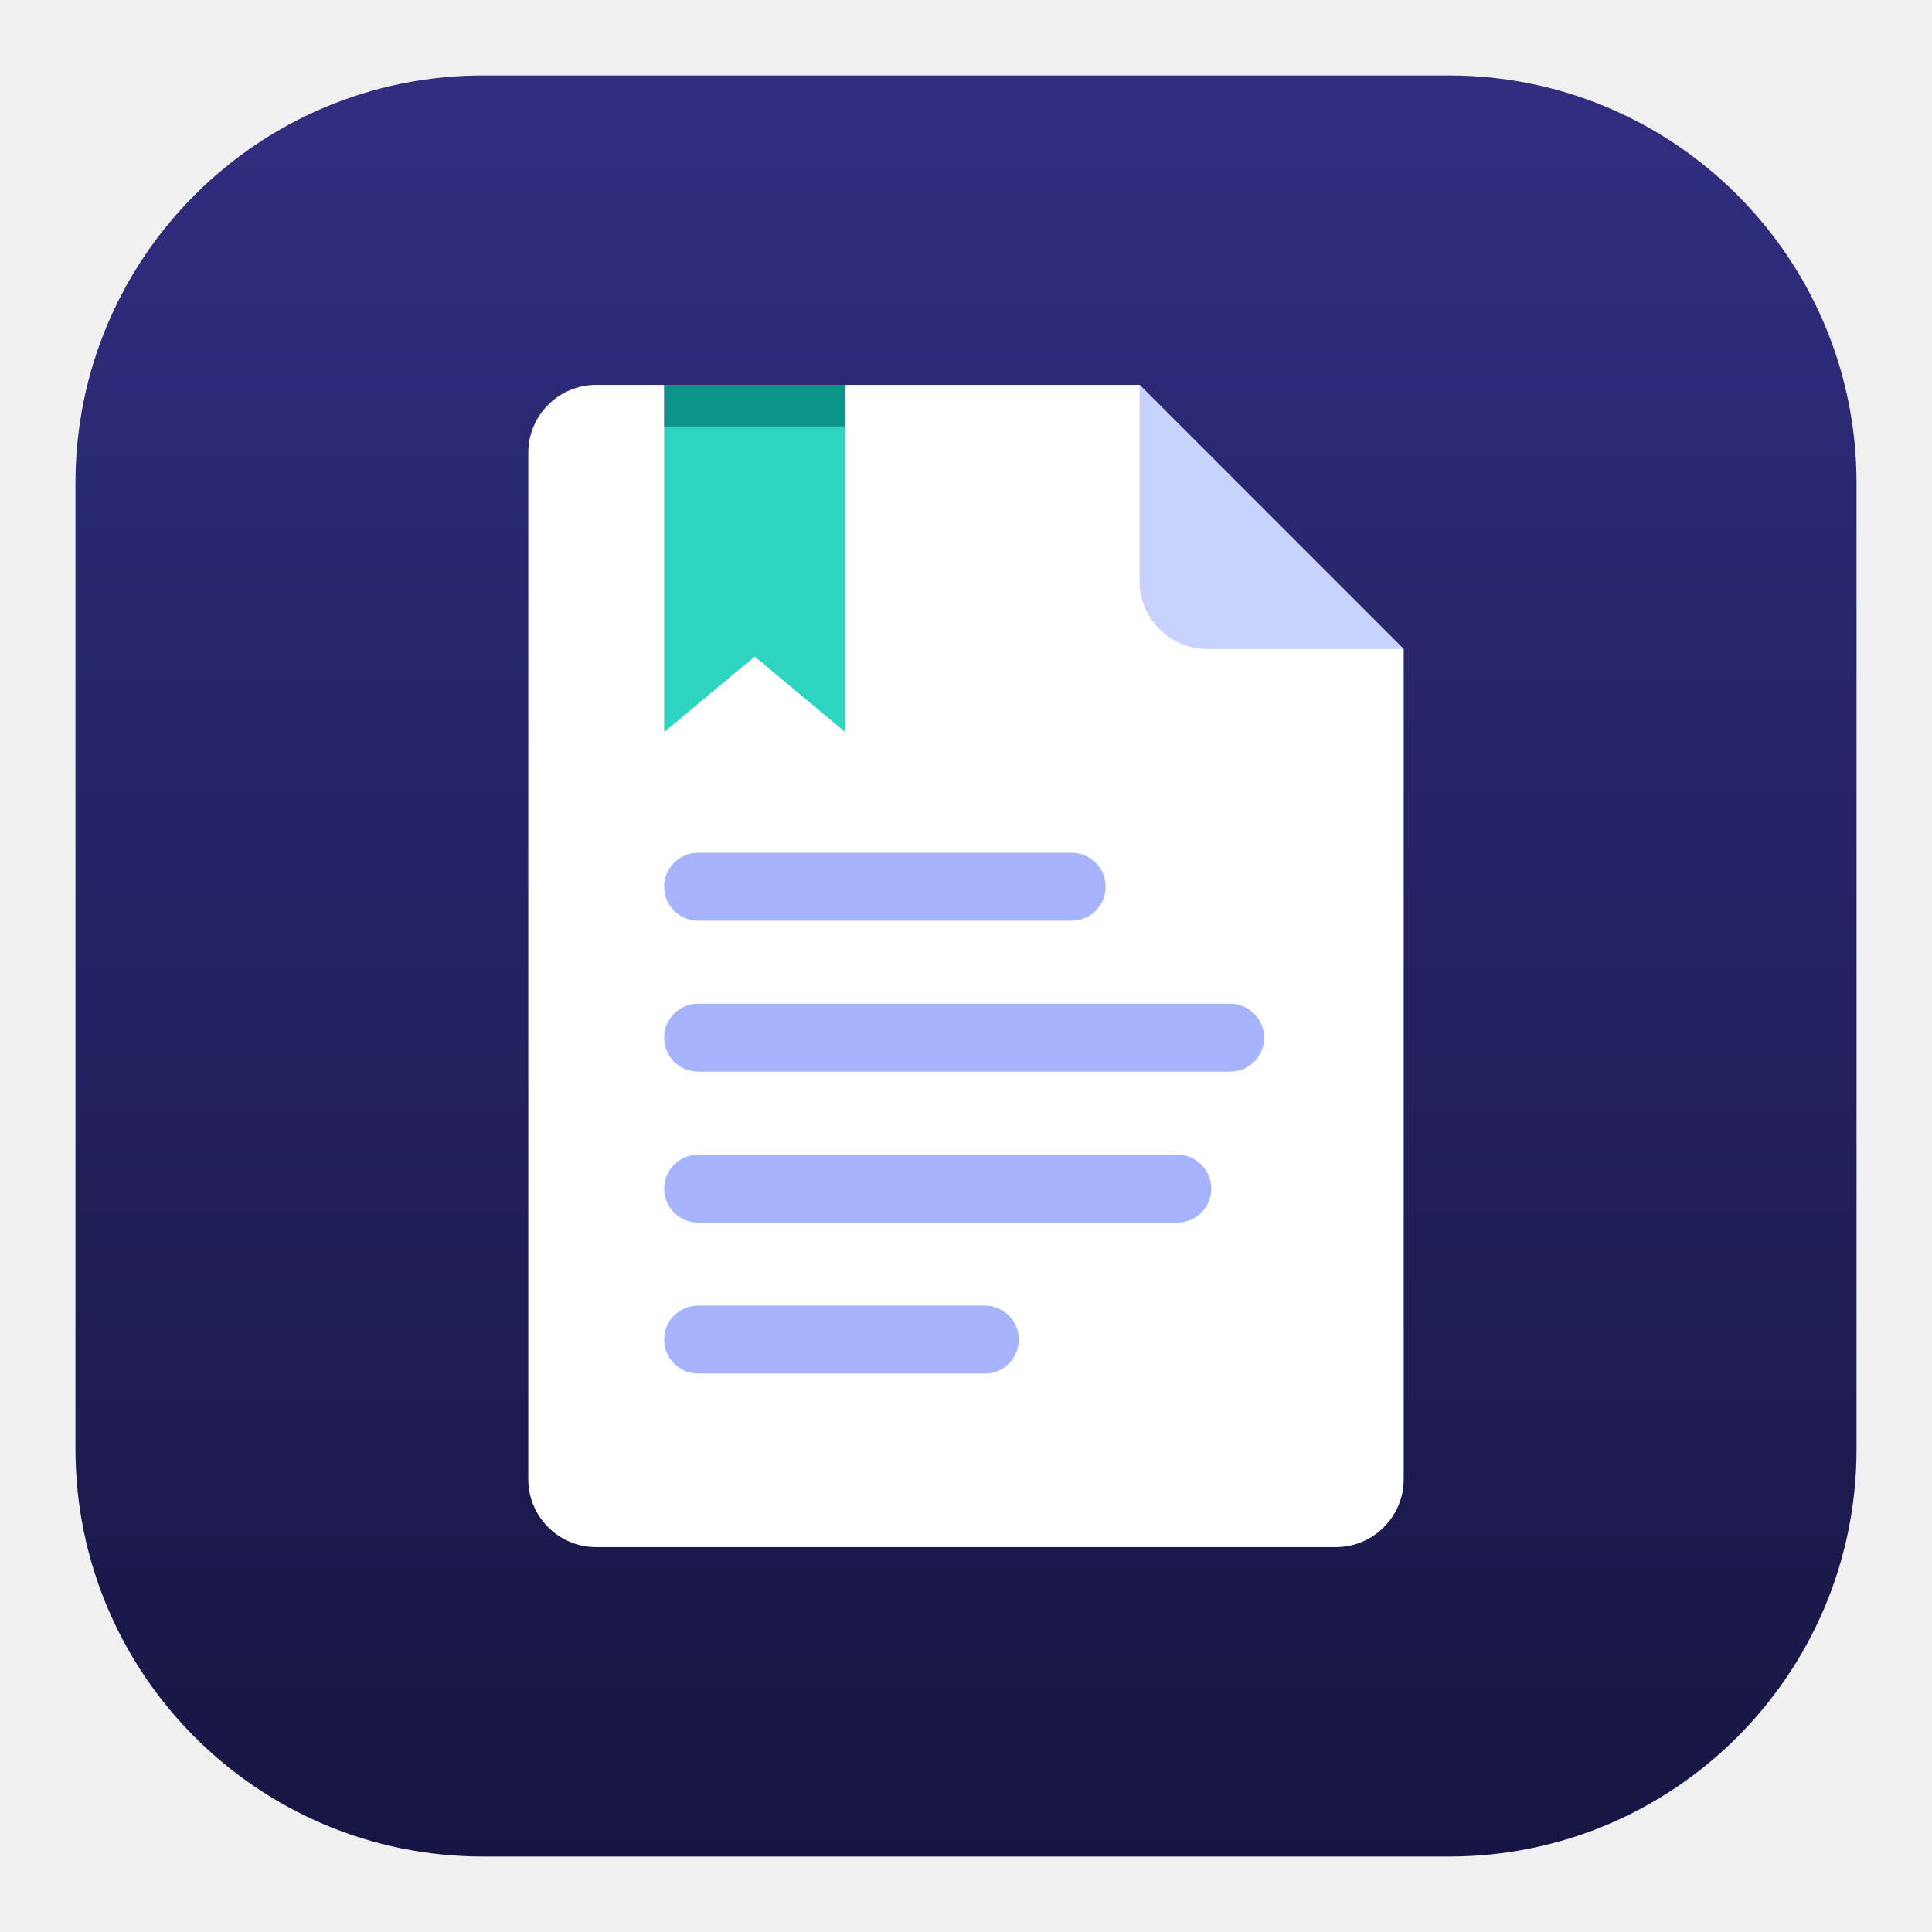
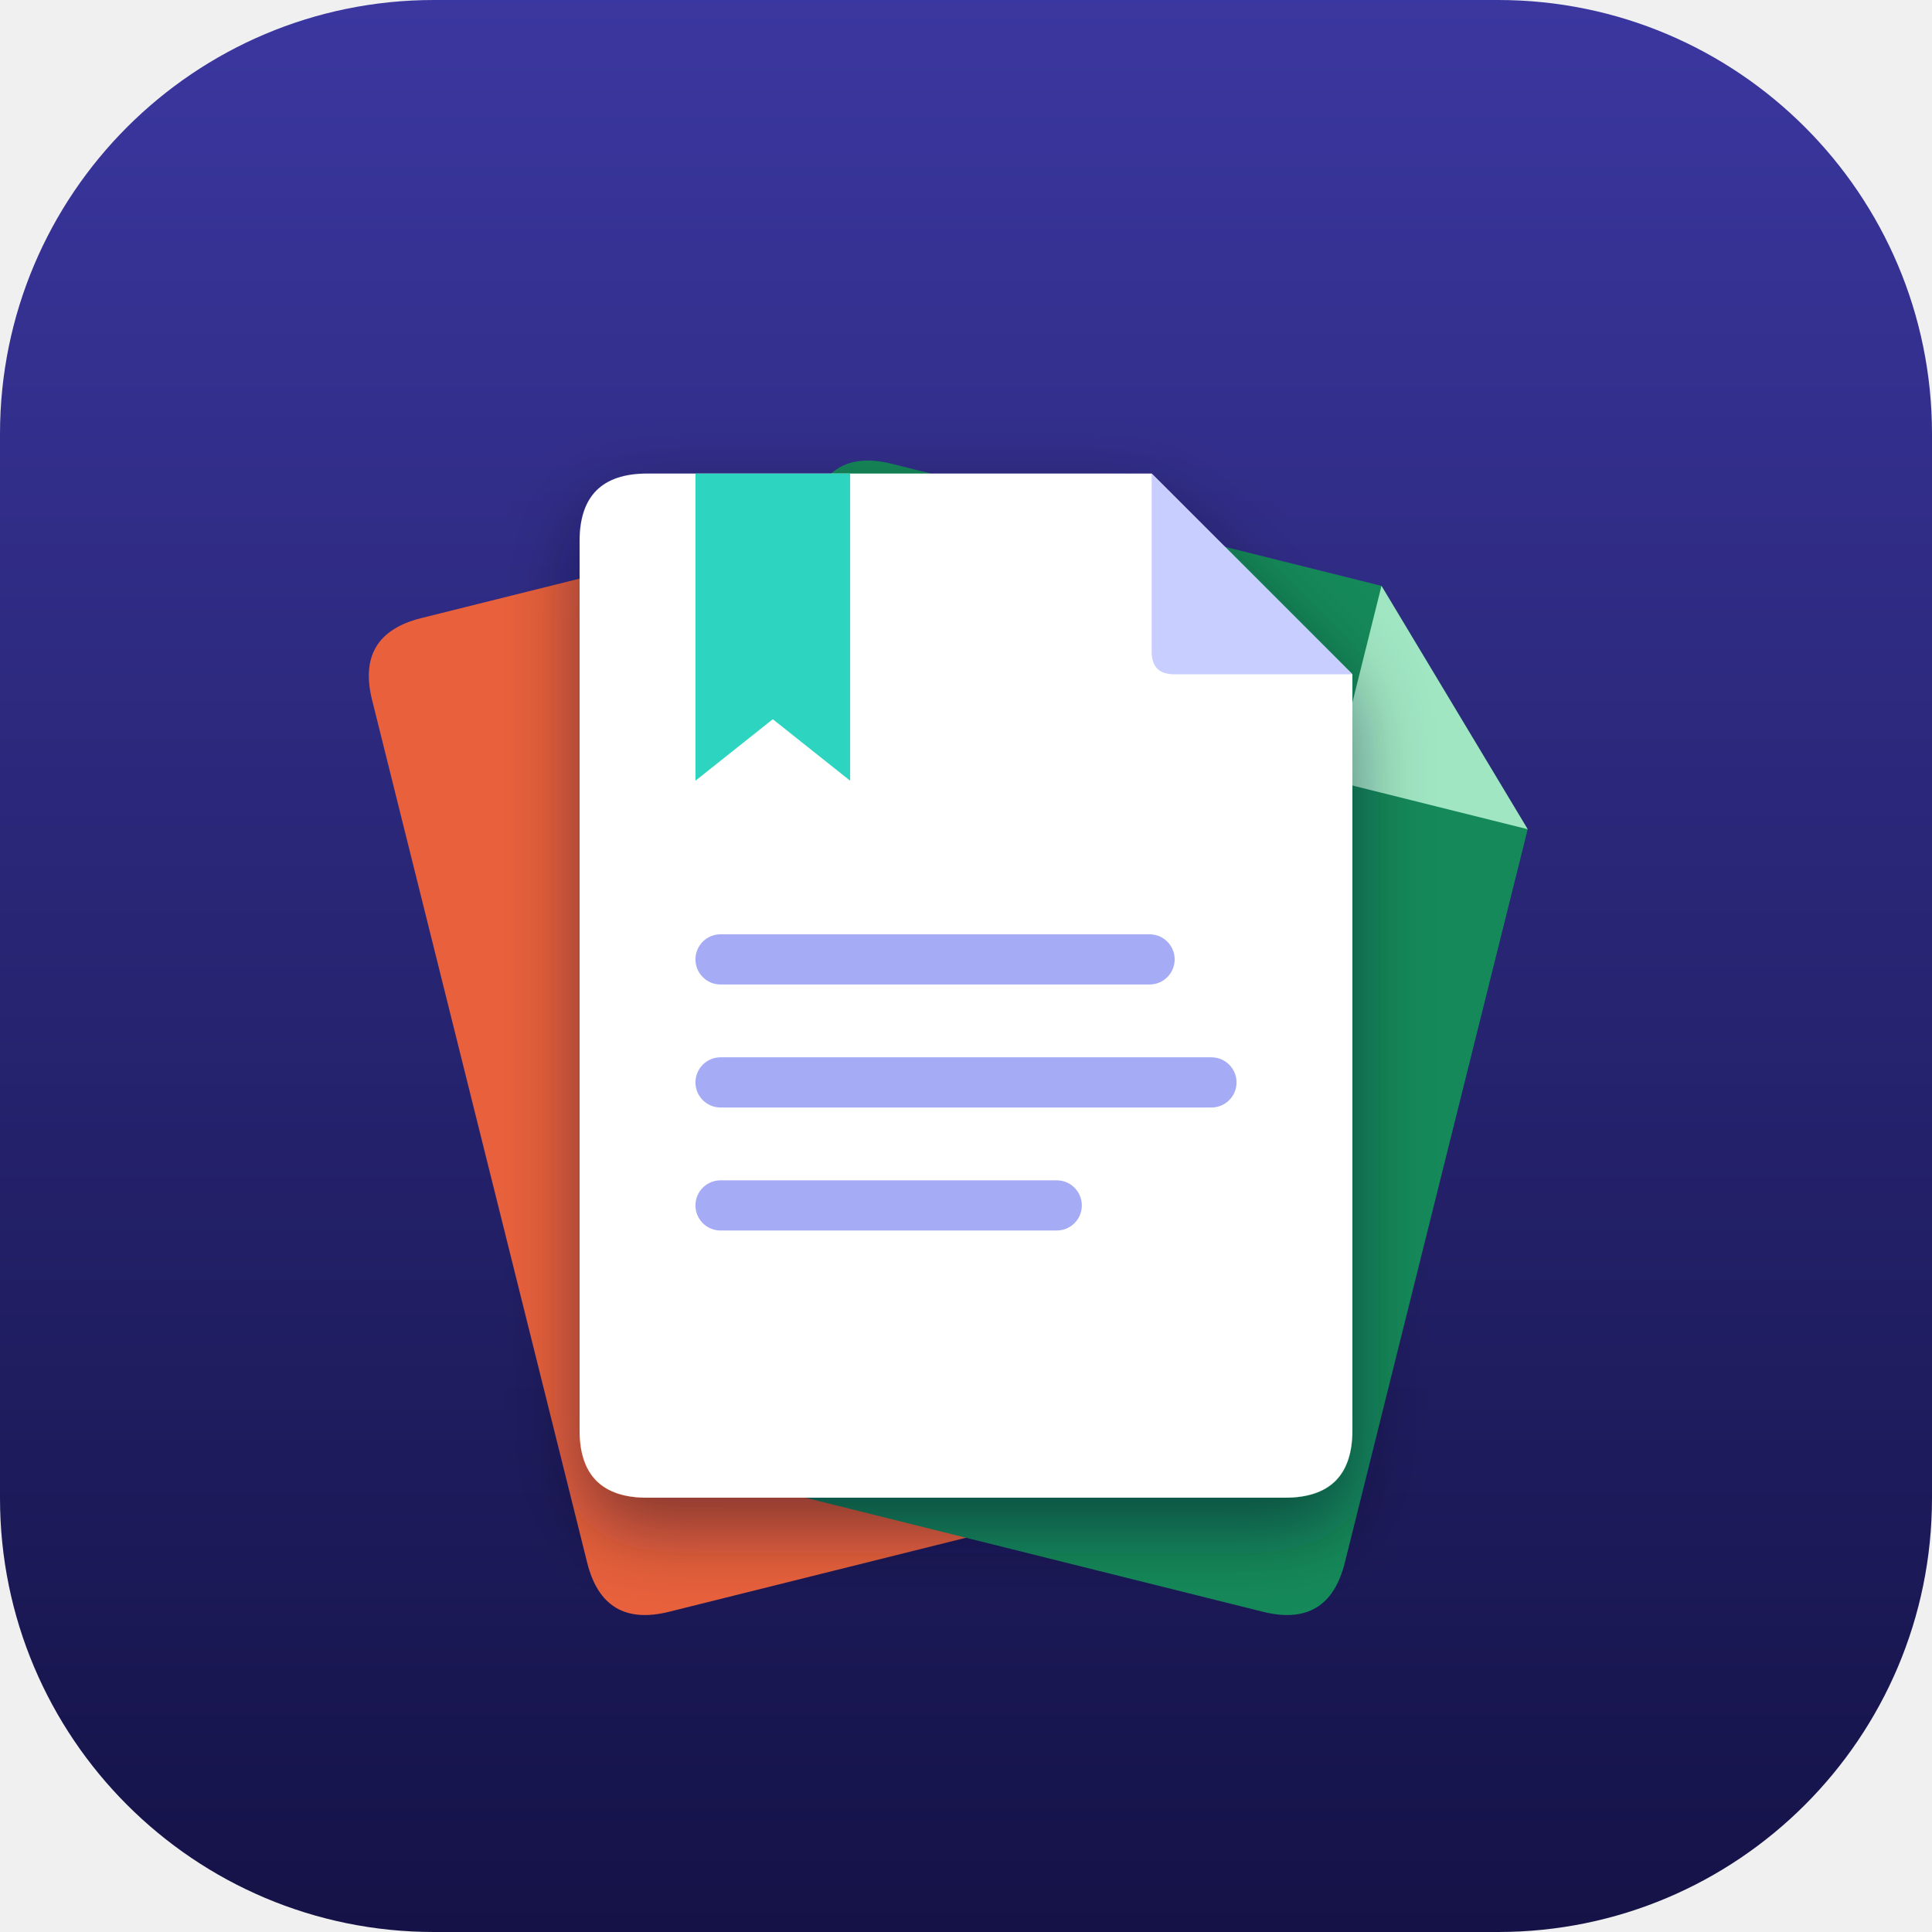
<svg xmlns="http://www.w3.org/2000/svg" viewBox="0 0 512 512" role="img" aria-label="FaLe PDF">
  <defs>
-     <linearGradient id="p" x1="0" y1="0" x2="0" y2="1">
-       <stop offset="0" stop-color="#312E81" />
-       <stop offset="1" stop-color="#171542" />
+     <linearGradient id="g" x1="0" y1="0" x2="0" y2="1">
+       <stop offset="0" stop-color="#3B37A0" />
+       <stop offset="1" stop-color="#141246" />
    </linearGradient>
+     <filter id="s" x="-20%" y="-20%" width="140%" height="150%">
+       <feDropShadow dx="0" dy="8" stdDeviation="10" flood-color="#0A0828" flood-opacity="0.45" />
+     </filter>
  </defs>
-   <rect x="20" y="20" width="472" height="472" rx="108" fill="url(#p)" />
-   <path d="M158 102h144l70 70v220a18 18 0 0 1-18 18H158a18 18 0 0 1-18-18V120a18 18 0 0 1 18-18z" fill="#fff" />
-   <path d="M302 102l70 70h-52a18 18 0 0 1-18-18z" fill="#C7D2FE" />
-   <path d="M176 102h48v92l-24-20-24 20z" fill="#2DD4BF" />
-   <path d="M176 102h48v11h-48z" fill="#0D9488" />
-   <g fill="#A5B4FC">
-     <rect x="176" y="226" width="117" height="18" rx="9" />
-     <rect x="176" y="266" width="159" height="18" rx="9" />
-     <rect x="176" y="306" width="145" height="18" rx="9" />
-     <rect x="176" y="346" width="94" height="18" rx="9" />
+   <rect x="0" y="0" width="512" height="512" rx="115" fill="url(#g)" />
+   <g transform="rotate(-14 256 393.5)">
+     <path d="M171.5 135.7H305.2L358.4 188.9V389.2Q358.4 407.1 340.5 407.1H171.5Q153.6 407.1 153.6 389.2V153.6Q153.6 135.7 171.5 135.7Z" fill="#E8613C" />
+     <path d="M305.2 135.7V182.9Q305.2 188.9 311.2 188.9H358.4Z" fill="#FFBEAA" />
+   </g>
+   <g transform="rotate(14 256 393.5)">
+     <path d="M171.5 135.7H305.2L358.4 188.9V389.2Q358.4 407.1 340.5 407.1H171.5Q153.6 407.1 153.6 389.2V153.6Q153.6 135.7 171.5 135.7Z" fill="#15895A" />
+     <path d="M305.2 135.7V182.9Q305.2 188.9 311.2 188.9H358.4Z" fill="#A0E6C3" />
+   </g>
+   <g filter="url(#s)">
+     <path d="M171.5 125.5H305.2L358.4 178.7V379.0Q358.4 396.9 340.5 396.9H171.5Q153.6 396.9 153.6 379.0V143.4Q153.6 125.5 171.5 125.5Z" fill="#FFFFFF" />
+     <path d="M305.2 125.5V172.7Q305.2 178.7 311.2 178.7H358.4Z" fill="#C8CEFF" />
+   </g>
+   <path d="M184.3 125.5h41.0v81.4l-20.5 -16.3l-20.5 16.3z" fill="#2DD4BF" />
+   <g fill="#A5ACF5">
+     <rect x="184.3" y="247.6" width="127.0" height="13.3" rx="6.65" />
+     <rect x="184.3" y="280.2" width="143.4" height="13.3" rx="6.65" />
+     <rect x="184.3" y="312.8" width="102.4" height="13.3" rx="6.65" />
  </g>
</svg>
